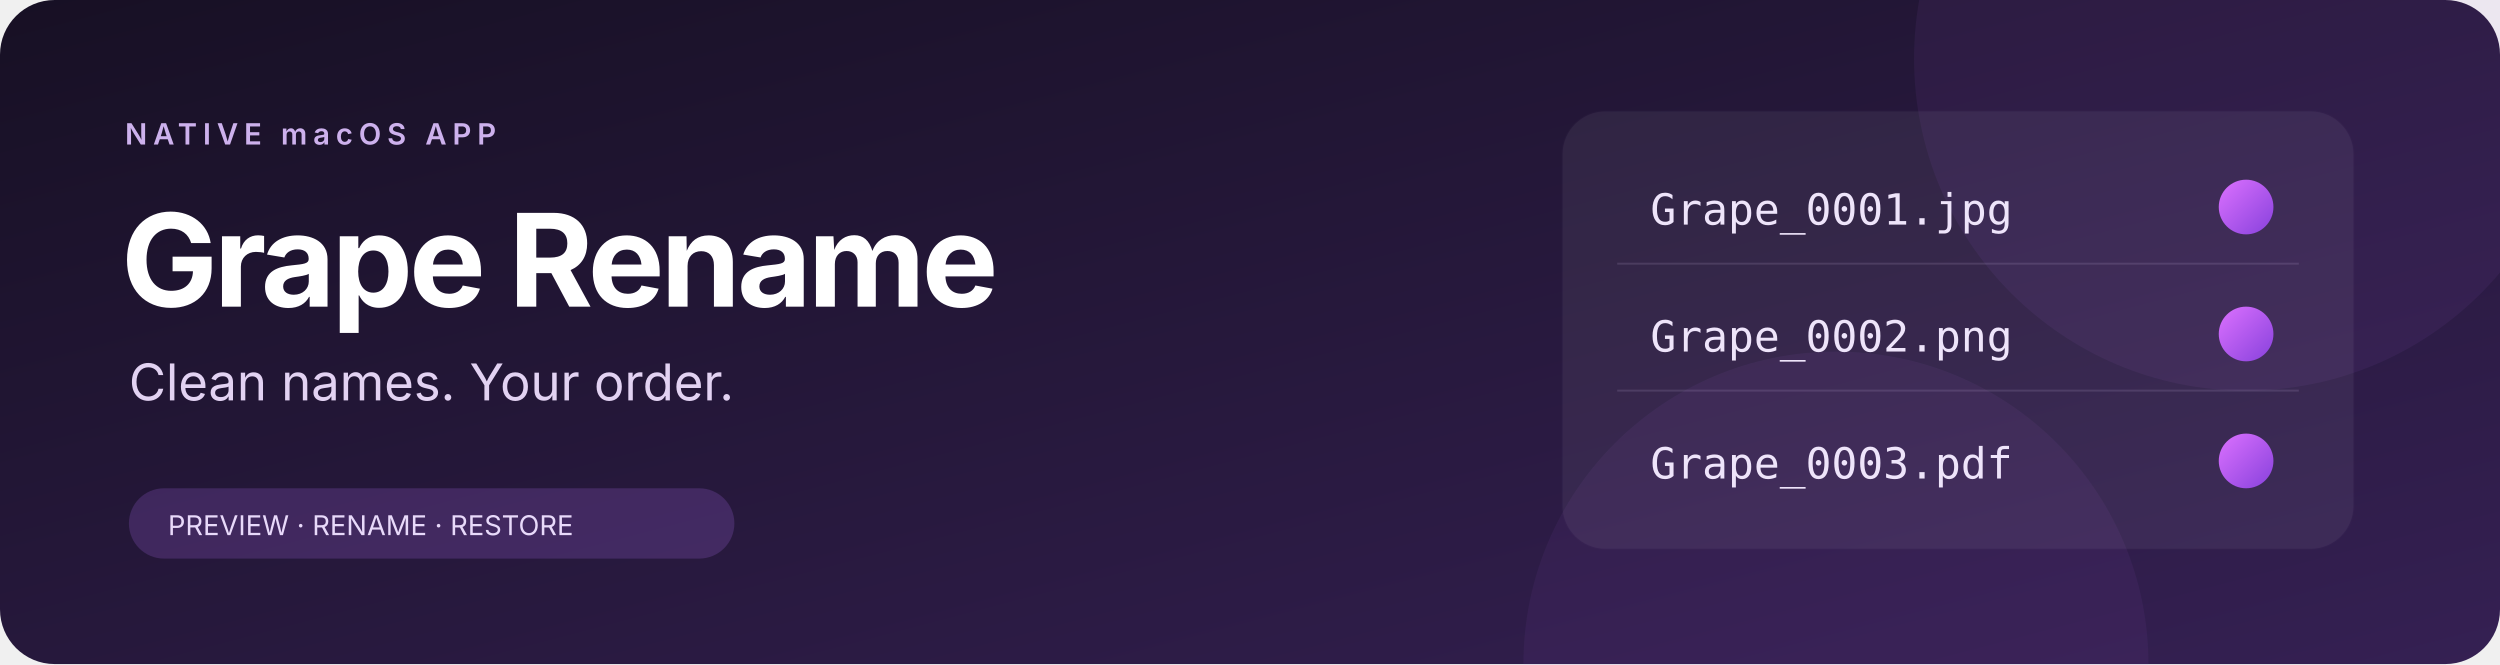
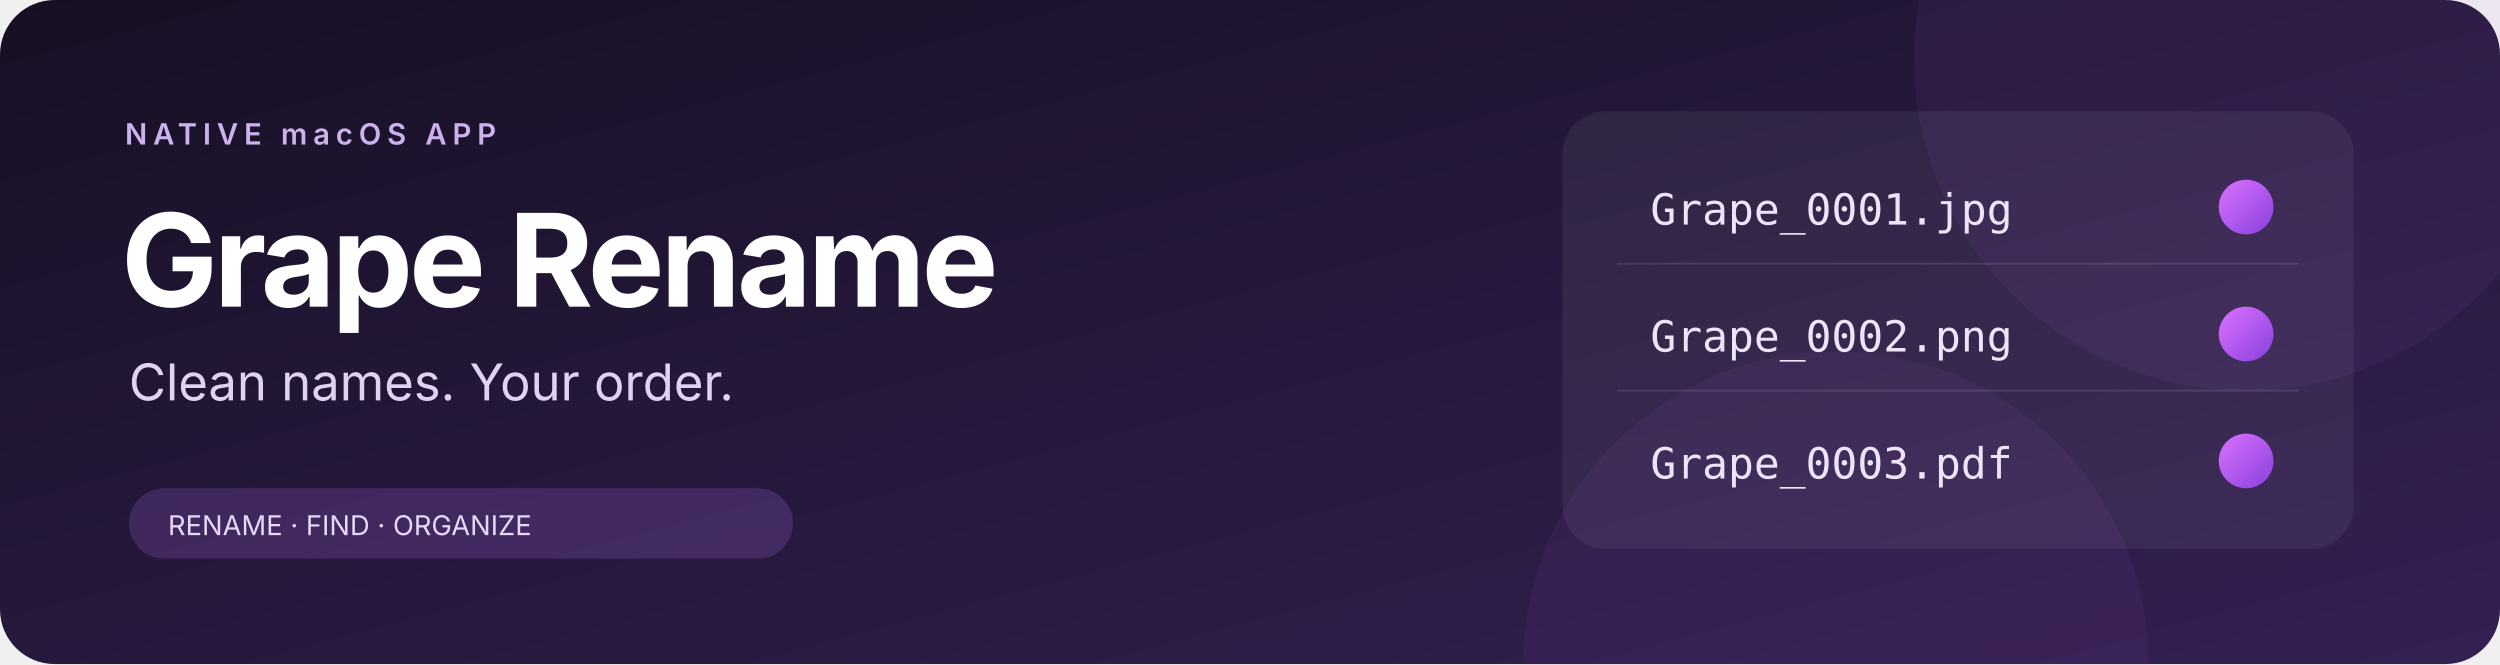
<svg xmlns="http://www.w3.org/2000/svg" width="1280" height="340" viewBox="0 0 1280 340" role="img" aria-labelledby="title desc">
  <defs>
    <linearGradient id="bg" x2="1" y2="1">
      <stop stop-color="#171024" />
      <stop offset="1" stop-color="#352053" />
    </linearGradient>
    <linearGradient id="grape" x2="1" y2="1">
      <stop stop-color="#dc71ff" />
      <stop offset="1" stop-color="#8741dc" />
    </linearGradient>
  </defs>
  <rect width="1280" height="340" rx="28" fill="url(#bg)" />
  <circle cx="1150" cy="30" r="170" fill="#b669ec" opacity=".07" />
  <circle cx="940" cy="340" r="160" fill="#b669ec" opacity=".06" />
  <g font-family="-apple-system,BlinkMacSystemFont,Segoe UI,sans-serif">
    <text x="64" y="74" fill="#cdb1ed" font-size="15" font-weight="600" letter-spacing="3">NATIVE macOS APP</text>
    <text x="62" y="157" fill="#fff" font-size="66" font-weight="700" letter-spacing="-2">Grape Rename</text>
    <text x="66" y="205" fill="#e2d2f2" font-size="26">Clean names. Your order.</text>
-     <rect x="66" y="250" width="310" height="36" rx="18" fill="#a264e2" opacity=".22" />
-     <text x="86" y="274" fill="#e8d9fa" font-size="14">PREVIEW · RENAME · RESTORE</text>
+     <rect x="66" y="250" width="340" height="36" rx="18" fill="#a264e2" opacity=".22" />
+     <text x="86" y="274" fill="#e8d9fa" font-size="14">RENAME · FIND · ORGANIZE</text>
  </g>
  <rect x="800" y="57" width="405" height="224" rx="22" fill="#fff" opacity=".06" stroke="#d3b4ef" stroke-opacity=".2" />
  <g font-family="SFMono-Regular,Consolas,monospace" font-size="22" fill="#eee4fa">
    <text x="845" y="115">Grape_0001.jpg</text>
    <text x="845" y="180">Grape_0002.png</text>
    <text x="845" y="245">Grape_0003.pdf</text>
  </g>
  <path d="M828 135H1177M828 200H1177" stroke="#dbc6ef" stroke-opacity=".14" />
  <circle cx="1150" cy="106" r="14" fill="url(#grape)" />
  <circle cx="1150" cy="171" r="14" fill="url(#grape)" />
  <circle cx="1150" cy="236" r="14" fill="url(#grape)" />
</svg>
